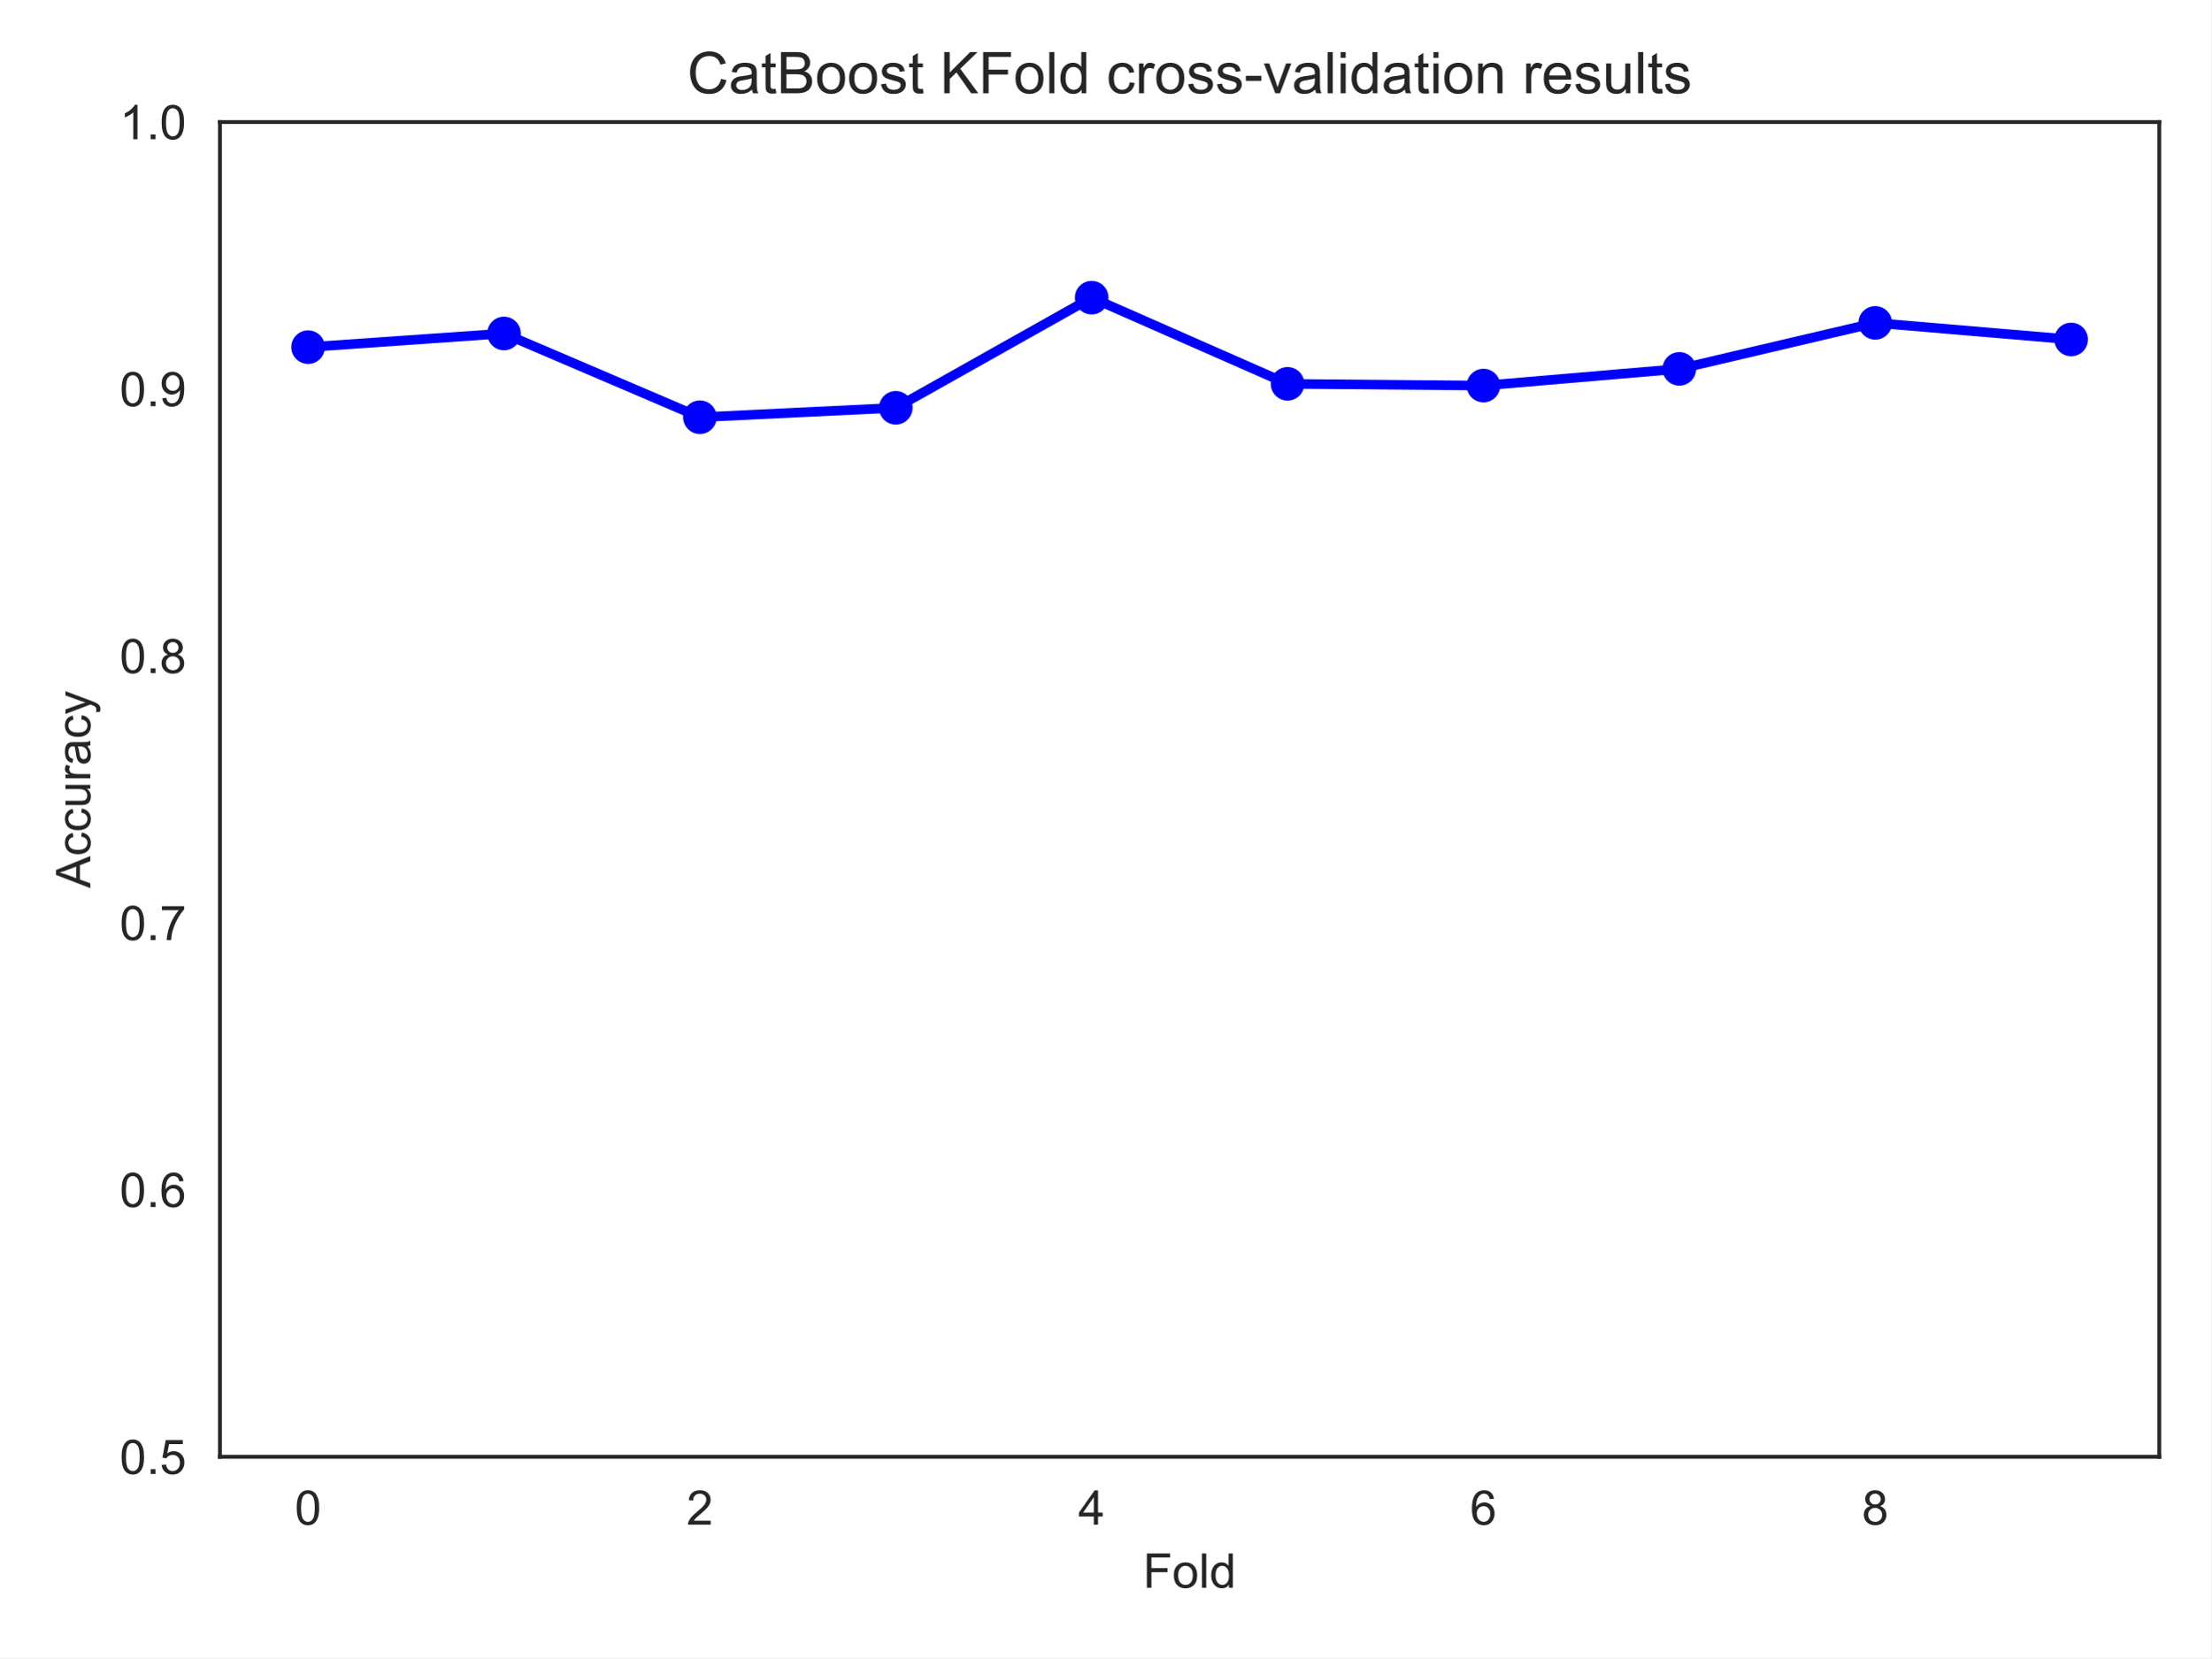
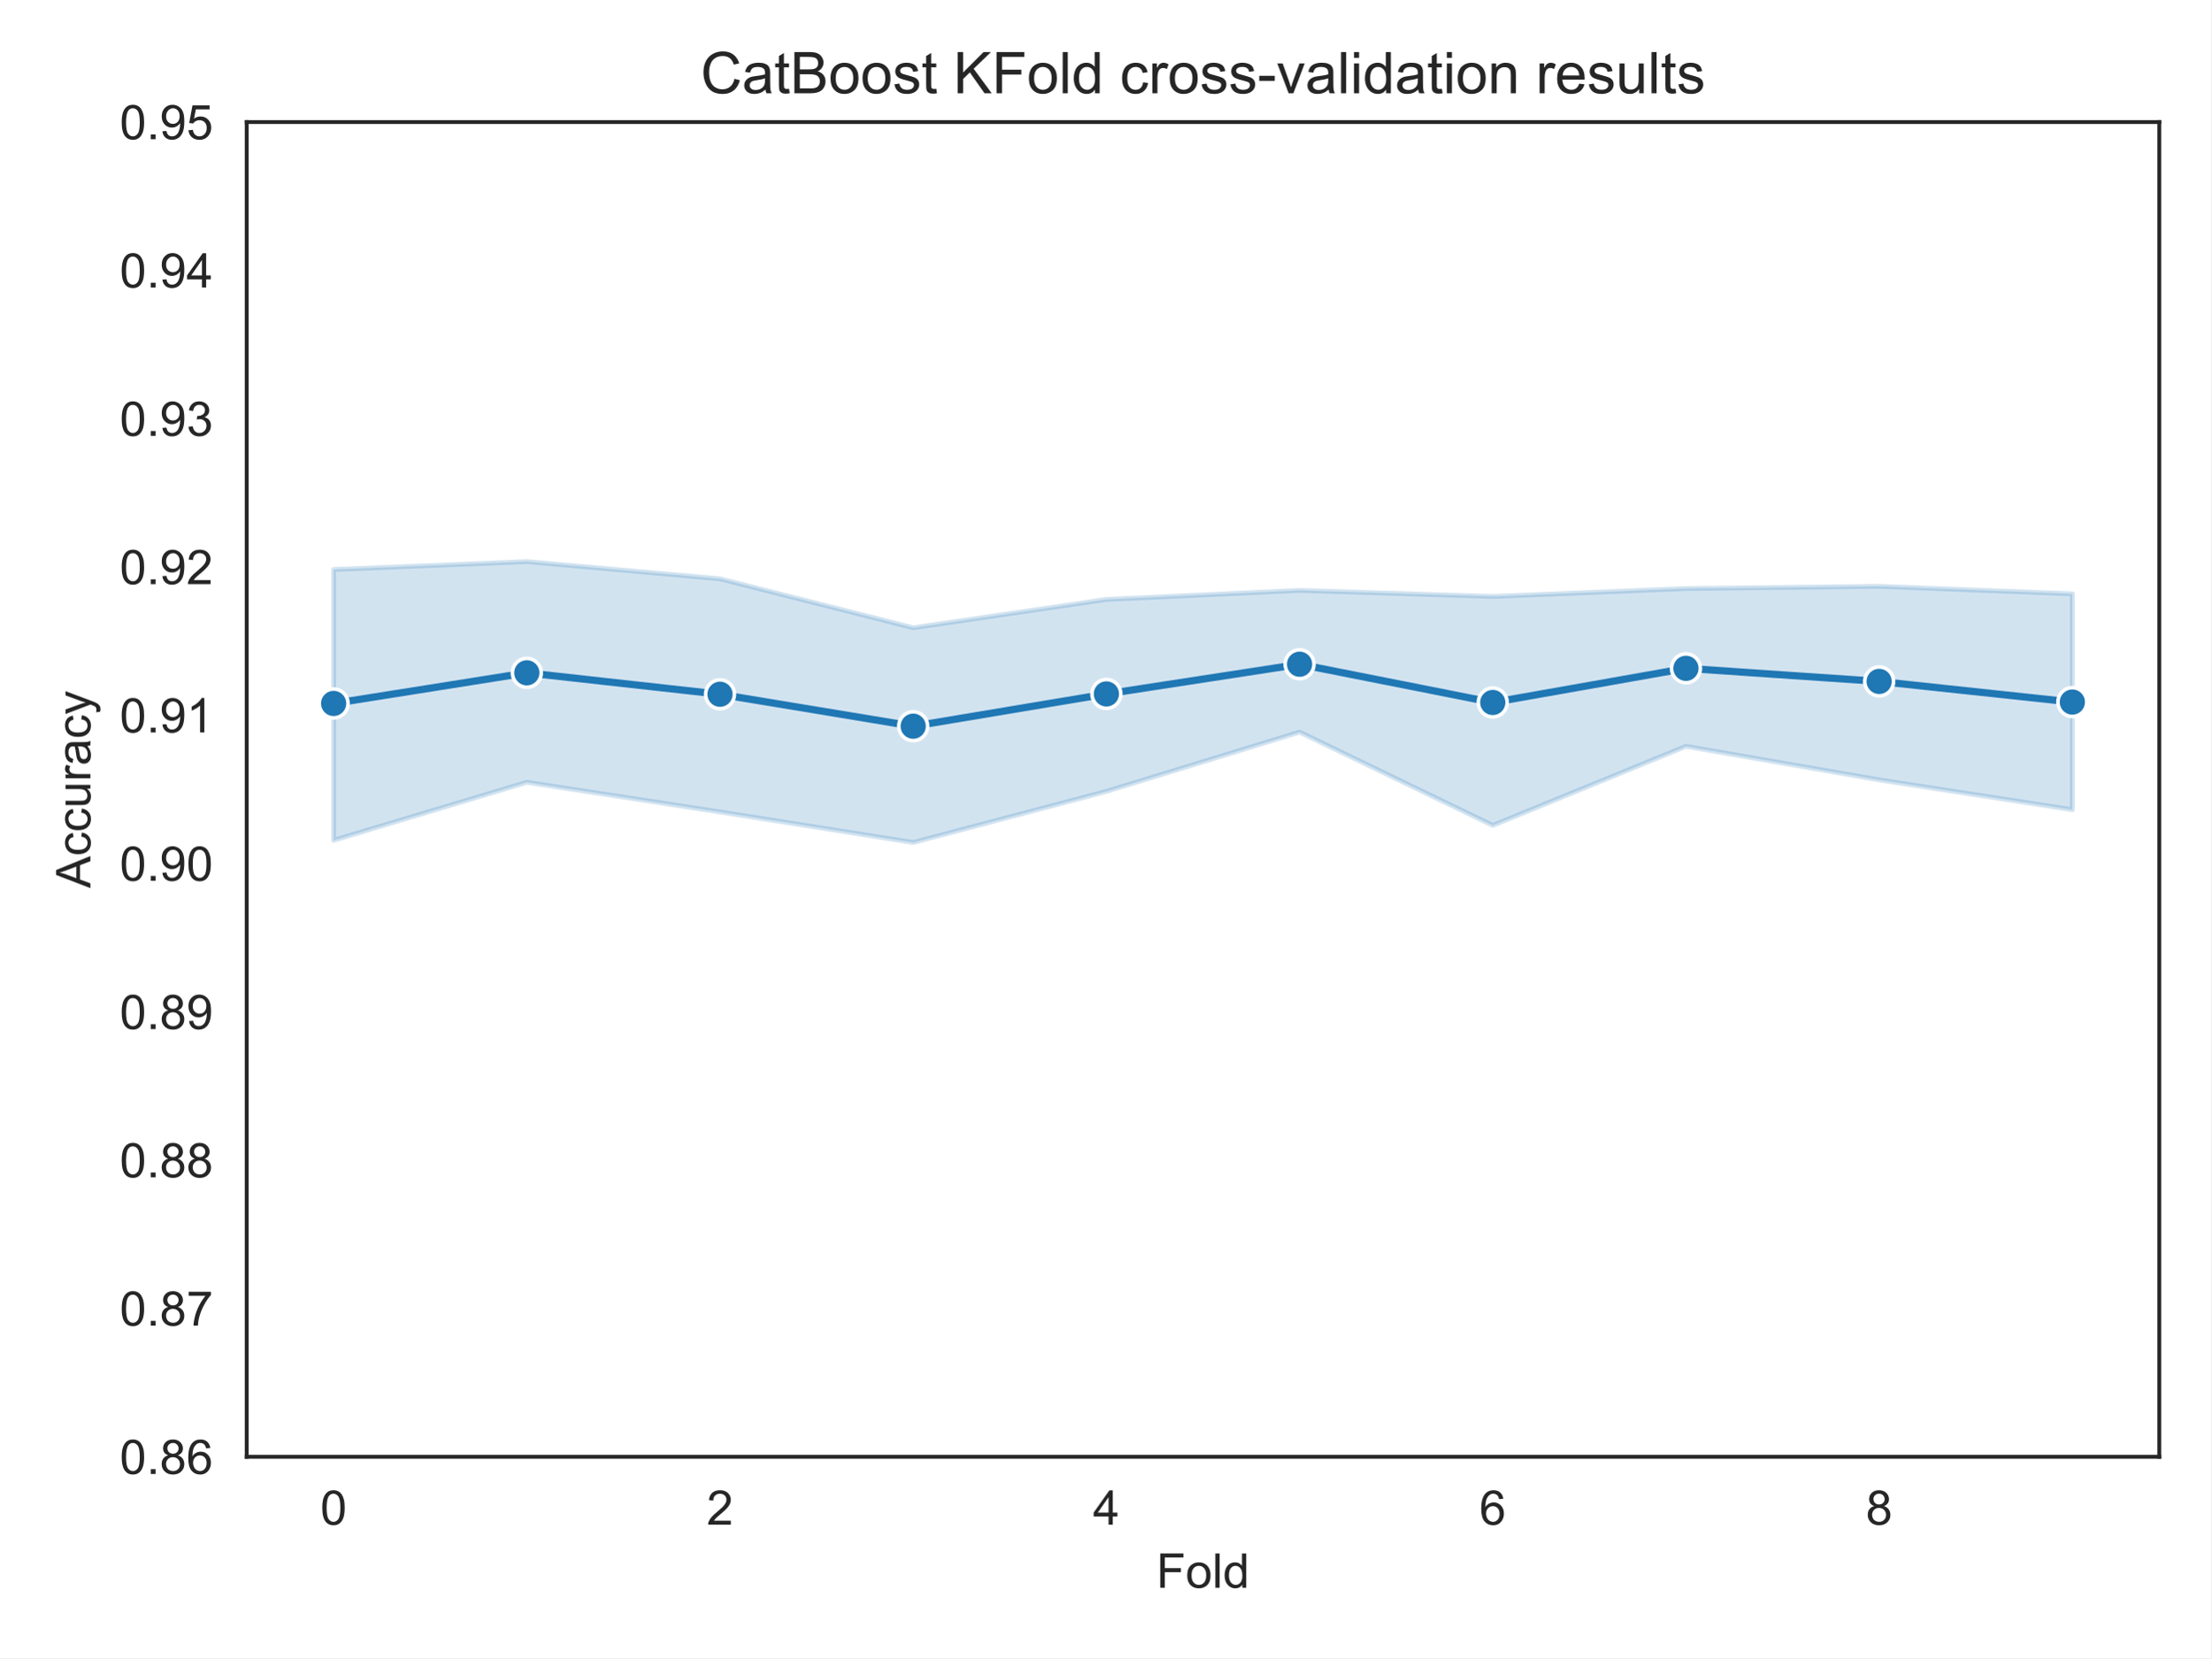
<svg xmlns="http://www.w3.org/2000/svg" xmlns:xlink="http://www.w3.org/1999/xlink" width="460.8pt" height="345.6pt" viewBox="0 0 460.8 345.6" version="1.1">
  <defs>
    <style type="text/css">*{stroke-linejoin: round; stroke-linecap: butt}</style>
  </defs>
  <g id="figure_1">
    <g id="patch_1">
      <path d="M 0 345.6  L 460.8 345.6  L 460.8 0  L 0 0  z " style="fill: #ffffff" />
    </g>
    <g id="axes_1">
      <g id="patch_2">
-         <path d="M 45.83 303.64  L 450 303.64  L 450 25.44  L 45.83 25.44  z " style="fill: #ffffff" />
+         <path d="M 51.41 303.64  L 450 303.64  L 450 25.44  L 51.41 25.44  z " style="fill: #ffffff" />
      </g>
      <g id="matplotlib.axis_1">
        <g id="xtick_1">
          <g id="text_1">
-             <g style="fill: #262626" transform="translate(61.4209 317.7978) scale(0.1 -0.1)">
+             <g style="fill: #262626" transform="translate(66.74726 317.7978) scale(0.1 -0.1)">
              <defs>
                <path id="ArialMT-30" d="M 266 2259  Q 266 3072 433 3567  Q 600 4063 929 4331  Q 1259 4600 1759 4600  Q 2128 4600 2406 4451  Q 2684 4303 2865 4023  Q 3047 3744 3150 3342  Q 3253 2941 3253 2259  Q 3253 1453 3087 958  Q 2922 463 2592 192  Q 2263 -78 1759 -78  Q 1097 -78 719 397  Q 266 969 266 2259  z M 844 2259  Q 844 1131 1108 757  Q 1372 384 1759 384  Q 2147 384 2411 759  Q 2675 1134 2675 2259  Q 2675 3391 2411 3762  Q 2147 4134 1753 4134  Q 1366 4134 1134 3806  Q 844 3388 844 2259  z " transform="scale(0.015625)" />
              </defs>
              <use xlink:href="#ArialMT-30" />
            </g>
          </g>
        </g>
        <g id="xtick_2">
          <g id="text_2">
-             <g style="fill: #262626" transform="translate(143.0714 317.7978) scale(0.1 -0.1)">
+             <g style="fill: #262626" transform="translate(147.2705 317.7978) scale(0.1 -0.1)">
              <defs>
                <path id="ArialMT-32" d="M 3222 541  L 3222 0  L 194 0  Q 188 203 259 391  Q 375 700 629 1000  Q 884 1300 1366 1694  Q 2113 2306 2375 2664  Q 2638 3022 2638 3341  Q 2638 3675 2398 3904  Q 2159 4134 1775 4134  Q 1369 4134 1125 3890  Q 881 3647 878 3216  L 300 3275  Q 359 3922 746 4261  Q 1134 4600 1788 4600  Q 2447 4600 2831 4234  Q 3216 3869 3216 3328  Q 3216 3053 3103 2787  Q 2991 2522 2730 2228  Q 2469 1934 1863 1422  Q 1356 997 1212 845  Q 1069 694 975 541  L 3222 541  z " transform="scale(0.015625)" />
              </defs>
              <use xlink:href="#ArialMT-32" />
            </g>
          </g>
        </g>
        <g id="xtick_3">
          <g id="text_3">
-             <g style="fill: #262626" transform="translate(224.7219 317.7978) scale(0.1 -0.1)">
+             <g style="fill: #262626" transform="translate(227.7937 317.7978) scale(0.1 -0.1)">
              <defs>
                <path id="ArialMT-34" d="M 2069 0  L 2069 1097  L 81 1097  L 81 1613  L 2172 4581  L 2631 4581  L 2631 1613  L 3250 1613  L 3250 1097  L 2631 1097  L 2631 0  L 2069 0  z M 2069 1613  L 2069 3678  L 634 1613  L 2069 1613  z " transform="scale(0.015625)" />
              </defs>
              <use xlink:href="#ArialMT-34" />
            </g>
          </g>
        </g>
        <g id="xtick_4">
          <g id="text_4">
-             <g style="fill: #262626" transform="translate(306.3724 317.7978) scale(0.1 -0.1)">
+             <g style="fill: #262626" transform="translate(308.317 317.7978) scale(0.1 -0.1)">
              <defs>
                <path id="ArialMT-36" d="M 3184 3459  L 2625 3416  Q 2550 3747 2413 3897  Q 2184 4138 1850 4138  Q 1581 4138 1378 3988  Q 1113 3794 959 3422  Q 806 3050 800 2363  Q 1003 2672 1297 2822  Q 1591 2972 1913 2972  Q 2475 2972 2870 2558  Q 3266 2144 3266 1488  Q 3266 1056 3080 686  Q 2894 316 2569 119  Q 2244 -78 1831 -78  Q 1128 -78 684 439  Q 241 956 241 2144  Q 241 3472 731 4075  Q 1159 4600 1884 4600  Q 2425 4600 2770 4297  Q 3116 3994 3184 3459  z M 888 1484  Q 888 1194 1011 928  Q 1134 663 1356 523  Q 1578 384 1822 384  Q 2178 384 2434 671  Q 2691 959 2691 1453  Q 2691 1928 2437 2201  Q 2184 2475 1800 2475  Q 1419 2475 1153 2201  Q 888 1928 888 1484  z " transform="scale(0.015625)" />
              </defs>
              <use xlink:href="#ArialMT-36" />
            </g>
          </g>
        </g>
        <g id="xtick_5">
          <g id="text_5">
-             <g style="fill: #262626" transform="translate(388.0229 317.7978) scale(0.1 -0.1)">
+             <g style="fill: #262626" transform="translate(388.8402 317.7978) scale(0.1 -0.1)">
              <defs>
                <path id="ArialMT-38" d="M 1131 2484  Q 781 2613 612 2850  Q 444 3088 444 3419  Q 444 3919 803 4259  Q 1163 4600 1759 4600  Q 2359 4600 2725 4251  Q 3091 3903 3091 3403  Q 3091 3084 2923 2848  Q 2756 2613 2416 2484  Q 2838 2347 3058 2040  Q 3278 1734 3278 1309  Q 3278 722 2862 322  Q 2447 -78 1769 -78  Q 1091 -78 675 323  Q 259 725 259 1325  Q 259 1772 486 2073  Q 713 2375 1131 2484  z M 1019 3438  Q 1019 3113 1228 2906  Q 1438 2700 1772 2700  Q 2097 2700 2305 2904  Q 2513 3109 2513 3406  Q 2513 3716 2298 3927  Q 2084 4138 1766 4138  Q 1444 4138 1231 3931  Q 1019 3725 1019 3438  z M 838 1322  Q 838 1081 952 856  Q 1066 631 1291 507  Q 1516 384 1775 384  Q 2178 384 2440 643  Q 2703 903 2703 1303  Q 2703 1709 2433 1975  Q 2163 2241 1756 2241  Q 1359 2241 1098 1978  Q 838 1716 838 1322  z " transform="scale(0.015625)" />
              </defs>
              <use xlink:href="#ArialMT-38" />
            </g>
          </g>
        </g>
        <g id="text_6">
-           <g style="fill: #262626" transform="translate(238.1892 330.9431) scale(0.1 -0.1)">
+           <g style="fill: #262626" transform="translate(240.9792 330.9431) scale(0.1 -0.1)">
            <defs>
              <path id="ArialMT-46" d="M 525 0  L 525 4581  L 3616 4581  L 3616 4041  L 1131 4041  L 1131 2622  L 3281 2622  L 3281 2081  L 1131 2081  L 1131 0  L 525 0  z " transform="scale(0.015625)" />
              <path id="ArialMT-6f" d="M 213 1659  Q 213 2581 725 3025  Q 1153 3394 1769 3394  Q 2453 3394 2887 2945  Q 3322 2497 3322 1706  Q 3322 1066 3130 698  Q 2938 331 2570 128  Q 2203 -75 1769 -75  Q 1072 -75 642 372  Q 213 819 213 1659  z M 791 1659  Q 791 1022 1069 705  Q 1347 388 1769 388  Q 2188 388 2466 706  Q 2744 1025 2744 1678  Q 2744 2294 2464 2611  Q 2184 2928 1769 2928  Q 1347 2928 1069 2612  Q 791 2297 791 1659  z " transform="scale(0.015625)" />
              <path id="ArialMT-6c" d="M 409 0  L 409 4581  L 972 4581  L 972 0  L 409 0  z " transform="scale(0.015625)" />
              <path id="ArialMT-64" d="M 2575 0  L 2575 419  Q 2259 -75 1647 -75  Q 1250 -75 917 144  Q 584 363 401 755  Q 219 1147 219 1656  Q 219 2153 384 2558  Q 550 2963 881 3178  Q 1213 3394 1622 3394  Q 1922 3394 2156 3267  Q 2391 3141 2538 2938  L 2538 4581  L 3097 4581  L 3097 0  L 2575 0  z M 797 1656  Q 797 1019 1065 703  Q 1334 388 1700 388  Q 2069 388 2326 689  Q 2584 991 2584 1609  Q 2584 2291 2321 2609  Q 2059 2928 1675 2928  Q 1300 2928 1048 2622  Q 797 2316 797 1656  z " transform="scale(0.015625)" />
            </defs>
            <use xlink:href="#ArialMT-46" />
            <use xlink:href="#ArialMT-6f" x="61.084" />
            <use xlink:href="#ArialMT-6c" x="116.699" />
            <use xlink:href="#ArialMT-64" x="138.916" />
          </g>
        </g>
      </g>
      <g id="matplotlib.axis_2">
        <g id="ytick_1">
          <g id="text_7">
-             <g style="fill: #262626" transform="translate(24.93 307.2189) scale(0.1 -0.1)">
+             <g style="fill: #262626" transform="translate(24.94906 307.2189) scale(0.1 -0.1)">
              <defs>
                <path id="ArialMT-2e" d="M 581 0  L 581 641  L 1222 641  L 1222 0  L 581 0  z " transform="scale(0.015625)" />
-                 <path id="ArialMT-35" d="M 266 1200  L 856 1250  Q 922 819 1161 601  Q 1400 384 1738 384  Q 2144 384 2425 690  Q 2706 997 2706 1503  Q 2706 1984 2436 2262  Q 2166 2541 1728 2541  Q 1456 2541 1237 2417  Q 1019 2294 894 2097  L 366 2166  L 809 4519  L 3088 4519  L 3088 3981  L 1259 3981  L 1013 2750  Q 1425 3038 1878 3038  Q 2478 3038 2890 2622  Q 3303 2206 3303 1553  Q 3303 931 2941 478  Q 2500 -78 1738 -78  Q 1113 -78 717 272  Q 322 622 266 1200  z " transform="scale(0.015625)" />
-               </defs>
-               <use xlink:href="#ArialMT-30" />
-               <use xlink:href="#ArialMT-2e" x="55.615" />
-               <use xlink:href="#ArialMT-35" x="83.398" />
+               </defs>
+               <use xlink:href="#ArialMT-30" />
+               <use xlink:href="#ArialMT-2e" x="55.615" />
+               <use xlink:href="#ArialMT-38" x="83.398" />
+               <use xlink:href="#ArialMT-36" x="139.014" />
            </g>
          </g>
        </g>
        <g id="ytick_2">
          <g id="text_8">
-             <g style="fill: #262626" transform="translate(24.93 251.5789) scale(0.1 -0.1)">
-               <use xlink:href="#ArialMT-30" />
-               <use xlink:href="#ArialMT-2e" x="55.615" />
-               <use xlink:href="#ArialMT-36" x="83.398" />
+             <g style="fill: #262626" transform="translate(24.94906 276.3078) scale(0.1 -0.1)">
+               <defs>
+                 <path id="ArialMT-37" d="M 303 3981  L 303 4522  L 3269 4522  L 3269 4084  Q 2831 3619 2401 2847  Q 1972 2075 1738 1259  Q 1569 684 1522 0  L 944 0  Q 953 541 1156 1306  Q 1359 2072 1739 2783  Q 2119 3494 2547 3981  L 303 3981  z " transform="scale(0.015625)" />
+               </defs>
+               <use xlink:href="#ArialMT-30" />
+               <use xlink:href="#ArialMT-2e" x="55.615" />
+               <use xlink:href="#ArialMT-38" x="83.398" />
+               <use xlink:href="#ArialMT-37" x="139.014" />
            </g>
          </g>
        </g>
        <g id="ytick_3">
          <g id="text_9">
-             <g style="fill: #262626" transform="translate(24.93 195.9389) scale(0.1 -0.1)">
-               <defs>
-                 <path id="ArialMT-37" d="M 303 3981  L 303 4522  L 3269 4522  L 3269 4084  Q 2831 3619 2401 2847  Q 1972 2075 1738 1259  Q 1569 684 1522 0  L 944 0  Q 953 541 1156 1306  Q 1359 2072 1739 2783  Q 2119 3494 2547 3981  L 303 3981  z " transform="scale(0.015625)" />
-               </defs>
-               <use xlink:href="#ArialMT-30" />
-               <use xlink:href="#ArialMT-2e" x="55.615" />
-               <use xlink:href="#ArialMT-37" x="83.398" />
+             <g style="fill: #262626" transform="translate(24.94906 245.3967) scale(0.1 -0.1)">
+               <use xlink:href="#ArialMT-30" />
+               <use xlink:href="#ArialMT-2e" x="55.615" />
+               <use xlink:href="#ArialMT-38" x="83.398" />
+               <use xlink:href="#ArialMT-38" x="139.014" />
            </g>
          </g>
        </g>
        <g id="ytick_4">
          <g id="text_10">
-             <g style="fill: #262626" transform="translate(24.93 140.2989) scale(0.1 -0.1)">
+             <g style="fill: #262626" transform="translate(24.94906 214.4856) scale(0.1 -0.1)">
+               <defs>
+                 <path id="ArialMT-39" d="M 350 1059  L 891 1109  Q 959 728 1153 556  Q 1347 384 1650 384  Q 1909 384 2104 503  Q 2300 622 2425 820  Q 2550 1019 2634 1356  Q 2719 1694 2719 2044  Q 2719 2081 2716 2156  Q 2547 1888 2255 1720  Q 1963 1553 1622 1553  Q 1053 1553 659 1965  Q 266 2378 266 3053  Q 266 3750 677 4175  Q 1088 4600 1706 4600  Q 2153 4600 2523 4359  Q 2894 4119 3086 3673  Q 3278 3228 3278 2384  Q 3278 1506 3087 986  Q 2897 466 2520 194  Q 2144 -78 1638 -78  Q 1100 -78 759 220  Q 419 519 350 1059  z M 2653 3081  Q 2653 3566 2395 3850  Q 2138 4134 1775 4134  Q 1400 4134 1122 3828  Q 844 3522 844 3034  Q 844 2597 1108 2323  Q 1372 2050 1759 2050  Q 2150 2050 2401 2323  Q 2653 2597 2653 3081  z " transform="scale(0.015625)" />
+               </defs>
              <use xlink:href="#ArialMT-30" />
              <use xlink:href="#ArialMT-2e" x="55.615" />
              <use xlink:href="#ArialMT-38" x="83.398" />
+               <use xlink:href="#ArialMT-39" x="139.014" />
            </g>
          </g>
        </g>
        <g id="ytick_5">
          <g id="text_11">
-             <g style="fill: #262626" transform="translate(24.93 84.65891) scale(0.1 -0.1)">
-               <defs>
-                 <path id="ArialMT-39" d="M 350 1059  L 891 1109  Q 959 728 1153 556  Q 1347 384 1650 384  Q 1909 384 2104 503  Q 2300 622 2425 820  Q 2550 1019 2634 1356  Q 2719 1694 2719 2044  Q 2719 2081 2716 2156  Q 2547 1888 2255 1720  Q 1963 1553 1622 1553  Q 1053 1553 659 1965  Q 266 2378 266 3053  Q 266 3750 677 4175  Q 1088 4600 1706 4600  Q 2153 4600 2523 4359  Q 2894 4119 3086 3673  Q 3278 3228 3278 2384  Q 3278 1506 3087 986  Q 2897 466 2520 194  Q 2144 -78 1638 -78  Q 1100 -78 759 220  Q 419 519 350 1059  z M 2653 3081  Q 2653 3566 2395 3850  Q 2138 4134 1775 4134  Q 1400 4134 1122 3828  Q 844 3522 844 3034  Q 844 2597 1108 2323  Q 1372 2050 1759 2050  Q 2150 2050 2401 2323  Q 2653 2597 2653 3081  z " transform="scale(0.015625)" />
-               </defs>
-               <use xlink:href="#ArialMT-30" />
-               <use xlink:href="#ArialMT-2e" x="55.615" />
-               <use xlink:href="#ArialMT-39" x="83.398" />
+             <g style="fill: #262626" transform="translate(24.94906 183.5745) scale(0.1 -0.1)">
+               <use xlink:href="#ArialMT-30" />
+               <use xlink:href="#ArialMT-2e" x="55.615" />
+               <use xlink:href="#ArialMT-39" x="83.398" />
+               <use xlink:href="#ArialMT-30" x="139.014" />
            </g>
          </g>
        </g>
        <g id="ytick_6">
          <g id="text_12">
-             <g style="fill: #262626" transform="translate(24.93 29.01891) scale(0.1 -0.1)">
+             <g style="fill: #262626" transform="translate(24.94906 152.6634) scale(0.1 -0.1)">
              <defs>
                <path id="ArialMT-31" d="M 2384 0  L 1822 0  L 1822 3584  Q 1619 3391 1289 3197  Q 959 3003 697 2906  L 697 3450  Q 1169 3672 1522 3987  Q 1875 4303 2022 4600  L 2384 4600  L 2384 0  z " transform="scale(0.015625)" />
              </defs>
-               <use xlink:href="#ArialMT-31" />
-               <use xlink:href="#ArialMT-2e" x="55.615" />
-               <use xlink:href="#ArialMT-30" x="83.398" />
-             </g>
-           </g>
-         </g>
-         <g id="text_13">
-           <g style="fill: #262626" transform="translate(18.82531 185.1009) rotate(-90) scale(0.1 -0.1)">
+               <use xlink:href="#ArialMT-30" />
+               <use xlink:href="#ArialMT-2e" x="55.615" />
+               <use xlink:href="#ArialMT-39" x="83.398" />
+               <use xlink:href="#ArialMT-31" x="139.014" />
+             </g>
+           </g>
+         </g>
+         <g id="ytick_7">
+           <g id="text_13">
+             <g style="fill: #262626" transform="translate(24.94906 121.7522) scale(0.1 -0.1)">
+               <use xlink:href="#ArialMT-30" />
+               <use xlink:href="#ArialMT-2e" x="55.615" />
+               <use xlink:href="#ArialMT-39" x="83.398" />
+               <use xlink:href="#ArialMT-32" x="139.014" />
+             </g>
+           </g>
+         </g>
+         <g id="ytick_8">
+           <g id="text_14">
+             <g style="fill: #262626" transform="translate(24.94906 90.84113) scale(0.1 -0.1)">
+               <defs>
+                 <path id="ArialMT-33" d="M 269 1209  L 831 1284  Q 928 806 1161 595  Q 1394 384 1728 384  Q 2125 384 2398 659  Q 2672 934 2672 1341  Q 2672 1728 2419 1979  Q 2166 2231 1775 2231  Q 1616 2231 1378 2169  L 1441 2663  Q 1497 2656 1531 2656  Q 1891 2656 2178 2843  Q 2466 3031 2466 3422  Q 2466 3731 2256 3934  Q 2047 4138 1716 4138  Q 1388 4138 1169 3931  Q 950 3725 888 3313  L 325 3413  Q 428 3978 793 4289  Q 1159 4600 1703 4600  Q 2078 4600 2393 4439  Q 2709 4278 2876 4000  Q 3044 3722 3044 3409  Q 3044 3113 2884 2869  Q 2725 2625 2413 2481  Q 2819 2388 3044 2092  Q 3269 1797 3269 1353  Q 3269 753 2831 336  Q 2394 -81 1725 -81  Q 1122 -81 723 278  Q 325 638 269 1209  z " transform="scale(0.015625)" />
+               </defs>
+               <use xlink:href="#ArialMT-30" />
+               <use xlink:href="#ArialMT-2e" x="55.615" />
+               <use xlink:href="#ArialMT-39" x="83.398" />
+               <use xlink:href="#ArialMT-33" x="139.014" />
+             </g>
+           </g>
+         </g>
+         <g id="ytick_9">
+           <g id="text_15">
+             <g style="fill: #262626" transform="translate(24.94906 59.93002) scale(0.1 -0.1)">
+               <use xlink:href="#ArialMT-30" />
+               <use xlink:href="#ArialMT-2e" x="55.615" />
+               <use xlink:href="#ArialMT-39" x="83.398" />
+               <use xlink:href="#ArialMT-34" x="139.014" />
+             </g>
+           </g>
+         </g>
+         <g id="ytick_10">
+           <g id="text_16">
+             <g style="fill: #262626" transform="translate(24.94906 29.01891) scale(0.1 -0.1)">
+               <defs>
+                 <path id="ArialMT-35" d="M 266 1200  L 856 1250  Q 922 819 1161 601  Q 1400 384 1738 384  Q 2144 384 2425 690  Q 2706 997 2706 1503  Q 2706 1984 2436 2262  Q 2166 2541 1728 2541  Q 1456 2541 1237 2417  Q 1019 2294 894 2097  L 366 2166  L 809 4519  L 3088 4519  L 3088 3981  L 1259 3981  L 1013 2750  Q 1425 3038 1878 3038  Q 2478 3038 2890 2622  Q 3303 2206 3303 1553  Q 3303 931 2941 478  Q 2500 -78 1738 -78  Q 1113 -78 717 272  Q 322 622 266 1200  z " transform="scale(0.015625)" />
+               </defs>
+               <use xlink:href="#ArialMT-30" />
+               <use xlink:href="#ArialMT-2e" x="55.615" />
+               <use xlink:href="#ArialMT-39" x="83.398" />
+               <use xlink:href="#ArialMT-35" x="139.014" />
+             </g>
+           </g>
+         </g>
+         <g id="text_17">
+           <g style="fill: #262626" transform="translate(18.84437 185.1009) rotate(-90) scale(0.1 -0.1)">
            <defs>
              <path id="ArialMT-41" d="M -9 0  L 1750 4581  L 2403 4581  L 4278 0  L 3588 0  L 3053 1388  L 1138 1388  L 634 0  L -9 0  z M 1313 1881  L 2866 1881  L 2388 3150  Q 2169 3728 2063 4100  Q 1975 3659 1816 3225  L 1313 1881  z " transform="scale(0.015625)" />
              <path id="ArialMT-63" d="M 2588 1216  L 3141 1144  Q 3050 572 2676 248  Q 2303 -75 1759 -75  Q 1078 -75 664 370  Q 250 816 250 1647  Q 250 2184 428 2587  Q 606 2991 970 3192  Q 1334 3394 1763 3394  Q 2303 3394 2647 3120  Q 2991 2847 3088 2344  L 2541 2259  Q 2463 2594 2264 2762  Q 2066 2931 1784 2931  Q 1359 2931 1093 2626  Q 828 2322 828 1663  Q 828 994 1084 691  Q 1341 388 1753 388  Q 2084 388 2306 591  Q 2528 794 2588 1216  z " transform="scale(0.015625)" />
              <path id="ArialMT-75" d="M 2597 0  L 2597 488  Q 2209 -75 1544 -75  Q 1250 -75 995 37  Q 741 150 617 320  Q 494 491 444 738  Q 409 903 409 1263  L 409 3319  L 972 3319  L 972 1478  Q 972 1038 1006 884  Q 1059 663 1231 536  Q 1403 409 1656 409  Q 1909 409 2131 539  Q 2353 669 2445 892  Q 2538 1116 2538 1541  L 2538 3319  L 3100 3319  L 3100 0  L 2597 0  z " transform="scale(0.015625)" />
              <path id="ArialMT-72" d="M 416 0  L 416 3319  L 922 3319  L 922 2816  Q 1116 3169 1280 3281  Q 1444 3394 1641 3394  Q 1925 3394 2219 3213  L 2025 2691  Q 1819 2813 1613 2813  Q 1428 2813 1281 2702  Q 1134 2591 1072 2394  Q 978 2094 978 1738  L 978 0  L 416 0  z " transform="scale(0.015625)" />
              <path id="ArialMT-61" d="M 2588 409  Q 2275 144 1986 34  Q 1697 -75 1366 -75  Q 819 -75 525 192  Q 231 459 231 875  Q 231 1119 342 1320  Q 453 1522 633 1644  Q 813 1766 1038 1828  Q 1203 1872 1538 1913  Q 2219 1994 2541 2106  Q 2544 2222 2544 2253  Q 2544 2597 2384 2738  Q 2169 2928 1744 2928  Q 1347 2928 1158 2789  Q 969 2650 878 2297  L 328 2372  Q 403 2725 575 2942  Q 747 3159 1072 3276  Q 1397 3394 1825 3394  Q 2250 3394 2515 3294  Q 2781 3194 2906 3042  Q 3031 2891 3081 2659  Q 3109 2516 3109 2141  L 3109 1391  Q 3109 606 3145 398  Q 3181 191 3288 0  L 2700 0  Q 2613 175 2588 409  z M 2541 1666  Q 2234 1541 1622 1453  Q 1275 1403 1131 1340  Q 988 1278 909 1158  Q 831 1038 831 891  Q 831 666 1001 516  Q 1172 366 1500 366  Q 1825 366 2078 508  Q 2331 650 2450 897  Q 2541 1088 2541 1459  L 2541 1666  z " transform="scale(0.015625)" />
              <path id="ArialMT-79" d="M 397 -1278  L 334 -750  Q 519 -800 656 -800  Q 844 -800 956 -737  Q 1069 -675 1141 -563  Q 1194 -478 1313 -144  Q 1328 -97 1363 -6  L 103 3319  L 709 3319  L 1400 1397  Q 1534 1031 1641 628  Q 1738 1016 1872 1384  L 2581 3319  L 3144 3319  L 1881 -56  Q 1678 -603 1566 -809  Q 1416 -1088 1222 -1217  Q 1028 -1347 759 -1347  Q 597 -1347 397 -1278  z " transform="scale(0.015625)" />
            </defs>
            <use xlink:href="#ArialMT-41" />
            <use xlink:href="#ArialMT-63" x="66.699" />
            <use xlink:href="#ArialMT-63" x="116.699" />
            <use xlink:href="#ArialMT-75" x="166.699" />
            <use xlink:href="#ArialMT-72" x="222.314" />
            <use xlink:href="#ArialMT-61" x="255.615" />
            <use xlink:href="#ArialMT-63" x="311.23" />
            <use xlink:href="#ArialMT-79" x="361.23" />
          </g>
        </g>
      </g>
+       <g id="PolyCollection_1">
+         <defs>
+           <path id="m4c585bc65f" d="M 69.528 -226.905  L 69.528 -170.455  L 109.789 -182.553  L 150.051 -176.366  L 190.313 -170.002  L 230.574 -180.653  L 270.836 -193.012  L 311.097 -173.566  L 351.359 -190.048  L 391.621 -183.054  L 431.882 -176.838  L 431.882 -221.829  L 431.882 -221.829  L 391.621 -223.397  L 351.359 -222.93  L 311.097 -221.283  L 270.836 -222.546  L 230.574 -220.666  L 190.313 -214.76  L 150.051 -224.962  L 109.789 -228.549  L 69.528 -226.905  z " style="stroke: #1f77b4; stroke-opacity: 0.2" />
+         </defs>
+         <g clip-path="url(#p926d09a015)">
+           <use xlink:href="#m4c585bc65f" x="0" y="345.6" style="fill: #1f77b4; fill-opacity: 0.2; stroke: #1f77b4; stroke-opacity: 0.2" />
+         </g>
+       </g>
      <g id="line2d_1">
-         <path d="M 64.201 72.353  L 105.027 69.503  L 145.852 86.958  L 186.677 84.993  L 227.502 62.038  L 268.328 79.999  L 309.153 80.362  L 349.978 76.882  L 390.803 67.293  L 431.629 70.752  " clip-path="url(#p818600c653)" style="fill: none; stroke: #0000ff; stroke-width: 2; stroke-linecap: round" />
+         <path d="M 69.528 146.62  L 109.789 140.236  L 150.051 144.703  L 190.313 151.362  L 230.574 144.636  L 270.836 138.447  L 311.097 146.42  L 351.359 139.297  L 391.621 142.029  L 431.882 146.331  " clip-path="url(#p926d09a015)" style="fill: none; stroke: #1f77b4; stroke-width: 1.5; stroke-linecap: round" />
        <defs>
-           <path id="m9a4f49725a" d="M 0 3  C 0.796 3 1.559 2.684 2.121 2.121  C 2.684 1.559 3 0.796 3 0  C 3 -0.796 2.684 -1.559 2.121 -2.121  C 1.559 -2.684 0.796 -3 0 -3  C -0.796 -3 -1.559 -2.684 -2.121 -2.121  C -2.684 -1.559 -3 -0.796 -3 0  C -3 0.796 -2.684 1.559 -2.121 2.121  C -1.559 2.684 -0.796 3 0 3  z " style="stroke: #0000ff" />
+           <path id="mea28710eb0" d="M 0 3  C 0.796 3 1.559 2.684 2.121 2.121  C 2.684 1.559 3 0.796 3 0  C 3 -0.796 2.684 -1.559 2.121 -2.121  C 1.559 -2.684 0.796 -3 0 -3  C -0.796 -3 -1.559 -2.684 -2.121 -2.121  C -2.684 -1.559 -3 -0.796 -3 0  C -3 0.796 -2.684 1.559 -2.121 2.121  C -1.559 2.684 -0.796 3 0 3  z " style="stroke: #ffffff; stroke-width: 0.75" />
        </defs>
-         <g clip-path="url(#p818600c653)">
-           <use xlink:href="#m9a4f49725a" x="64.201" y="72.353" style="fill: #0000ff; stroke: #0000ff" />
-           <use xlink:href="#m9a4f49725a" x="105.027" y="69.503" style="fill: #0000ff; stroke: #0000ff" />
-           <use xlink:href="#m9a4f49725a" x="145.852" y="86.958" style="fill: #0000ff; stroke: #0000ff" />
-           <use xlink:href="#m9a4f49725a" x="186.677" y="84.993" style="fill: #0000ff; stroke: #0000ff" />
-           <use xlink:href="#m9a4f49725a" x="227.502" y="62.038" style="fill: #0000ff; stroke: #0000ff" />
-           <use xlink:href="#m9a4f49725a" x="268.328" y="79.999" style="fill: #0000ff; stroke: #0000ff" />
-           <use xlink:href="#m9a4f49725a" x="309.153" y="80.362" style="fill: #0000ff; stroke: #0000ff" />
-           <use xlink:href="#m9a4f49725a" x="349.978" y="76.882" style="fill: #0000ff; stroke: #0000ff" />
-           <use xlink:href="#m9a4f49725a" x="390.803" y="67.293" style="fill: #0000ff; stroke: #0000ff" />
-           <use xlink:href="#m9a4f49725a" x="431.629" y="70.752" style="fill: #0000ff; stroke: #0000ff" />
+         <g clip-path="url(#p926d09a015)">
+           <use xlink:href="#mea28710eb0" x="69.528" y="146.62" style="fill: #1f77b4; stroke: #ffffff; stroke-width: 0.75" />
+           <use xlink:href="#mea28710eb0" x="109.789" y="140.236" style="fill: #1f77b4; stroke: #ffffff; stroke-width: 0.75" />
+           <use xlink:href="#mea28710eb0" x="150.051" y="144.703" style="fill: #1f77b4; stroke: #ffffff; stroke-width: 0.75" />
+           <use xlink:href="#mea28710eb0" x="190.313" y="151.362" style="fill: #1f77b4; stroke: #ffffff; stroke-width: 0.75" />
+           <use xlink:href="#mea28710eb0" x="230.574" y="144.636" style="fill: #1f77b4; stroke: #ffffff; stroke-width: 0.75" />
+           <use xlink:href="#mea28710eb0" x="270.836" y="138.447" style="fill: #1f77b4; stroke: #ffffff; stroke-width: 0.75" />
+           <use xlink:href="#mea28710eb0" x="311.097" y="146.42" style="fill: #1f77b4; stroke: #ffffff; stroke-width: 0.75" />
+           <use xlink:href="#mea28710eb0" x="351.359" y="139.297" style="fill: #1f77b4; stroke: #ffffff; stroke-width: 0.75" />
+           <use xlink:href="#mea28710eb0" x="391.621" y="142.029" style="fill: #1f77b4; stroke: #ffffff; stroke-width: 0.75" />
+           <use xlink:href="#mea28710eb0" x="431.882" y="146.331" style="fill: #1f77b4; stroke: #ffffff; stroke-width: 0.75" />
        </g>
      </g>
      <g id="patch_3">
-         <path d="M 45.83 303.64  L 45.83 25.44  " style="fill: none; stroke: #262626; stroke-width: 0.8; stroke-linejoin: miter; stroke-linecap: square" />
+         <path d="M 51.41 303.64  L 51.41 25.44  " style="fill: none; stroke: #262626; stroke-width: 0.8; stroke-linejoin: miter; stroke-linecap: square" />
      </g>
      <g id="patch_4">
        <path d="M 450 303.64  L 450 25.44  " style="fill: none; stroke: #262626; stroke-width: 0.8; stroke-linejoin: miter; stroke-linecap: square" />
      </g>
      <g id="patch_5">
-         <path d="M 45.83 303.64  L 450 303.64  " style="fill: none; stroke: #262626; stroke-width: 0.8; stroke-linejoin: miter; stroke-linecap: square" />
+         <path d="M 51.41 303.64  L 450 303.64  " style="fill: none; stroke: #262626; stroke-width: 0.8; stroke-linejoin: miter; stroke-linecap: square" />
      </g>
      <g id="patch_6">
-         <path d="M 45.83 25.44  L 450 25.44  " style="fill: none; stroke: #262626; stroke-width: 0.8; stroke-linejoin: miter; stroke-linecap: square" />
-       </g>
-       <g id="text_14">
-         <g style="fill: #262626" transform="translate(143.2103 19.44) scale(0.12 -0.12)">
+         <path d="M 51.41 25.44  L 450 25.44  " style="fill: none; stroke: #262626; stroke-width: 0.8; stroke-linejoin: miter; stroke-linecap: square" />
+       </g>
+       <g id="text_18">
+         <g style="fill: #262626" transform="translate(146.0003 19.44) scale(0.12 -0.12)">
          <defs>
            <path id="ArialMT-43" d="M 3763 1606  L 4369 1453  Q 4178 706 3683 314  Q 3188 -78 2472 -78  Q 1731 -78 1267 223  Q 803 525 561 1097  Q 319 1669 319 2325  Q 319 3041 592 3573  Q 866 4106 1370 4382  Q 1875 4659 2481 4659  Q 3169 4659 3637 4309  Q 4106 3959 4291 3325  L 3694 3184  Q 3534 3684 3231 3912  Q 2928 4141 2469 4141  Q 1941 4141 1586 3887  Q 1231 3634 1087 3207  Q 944 2781 944 2328  Q 944 1744 1114 1308  Q 1284 872 1643 656  Q 2003 441 2422 441  Q 2931 441 3284 734  Q 3638 1028 3763 1606  z " transform="scale(0.015625)" />
            <path id="ArialMT-74" d="M 1650 503  L 1731 6  Q 1494 -44 1306 -44  Q 1000 -44 831 53  Q 663 150 594 308  Q 525 466 525 972  L 525 2881  L 113 2881  L 113 3319  L 525 3319  L 525 4141  L 1084 4478  L 1084 3319  L 1650 3319  L 1650 2881  L 1084 2881  L 1084 941  Q 1084 700 1114 631  Q 1144 563 1211 522  Q 1278 481 1403 481  Q 1497 481 1650 503  z " transform="scale(0.015625)" />
            <path id="ArialMT-42" d="M 469 0  L 469 4581  L 2188 4581  Q 2713 4581 3030 4442  Q 3347 4303 3526 4014  Q 3706 3725 3706 3409  Q 3706 3116 3547 2856  Q 3388 2597 3066 2438  Q 3481 2316 3704 2022  Q 3928 1728 3928 1328  Q 3928 1006 3792 729  Q 3656 453 3456 303  Q 3256 153 2954 76  Q 2653 0 2216 0  L 469 0  z M 1075 2656  L 2066 2656  Q 2469 2656 2644 2709  Q 2875 2778 2992 2937  Q 3109 3097 3109 3338  Q 3109 3566 3000 3739  Q 2891 3913 2687 3977  Q 2484 4041 1991 4041  L 1075 4041  L 1075 2656  z M 1075 541  L 2216 541  Q 2509 541 2628 563  Q 2838 600 2978 687  Q 3119 775 3209 942  Q 3300 1109 3300 1328  Q 3300 1584 3169 1773  Q 3038 1963 2805 2039  Q 2572 2116 2134 2116  L 1075 2116  L 1075 541  z " transform="scale(0.015625)" />
            <path id="ArialMT-73" d="M 197 991  L 753 1078  Q 800 744 1014 566  Q 1228 388 1613 388  Q 2000 388 2187 545  Q 2375 703 2375 916  Q 2375 1106 2209 1216  Q 2094 1291 1634 1406  Q 1016 1563 777 1677  Q 538 1791 414 1992  Q 291 2194 291 2438  Q 291 2659 392 2848  Q 494 3038 669 3163  Q 800 3259 1026 3326  Q 1253 3394 1513 3394  Q 1903 3394 2198 3281  Q 2494 3169 2634 2976  Q 2775 2784 2828 2463  L 2278 2388  Q 2241 2644 2061 2787  Q 1881 2931 1553 2931  Q 1166 2931 1000 2803  Q 834 2675 834 2503  Q 834 2394 903 2306  Q 972 2216 1119 2156  Q 1203 2125 1616 2013  Q 2213 1853 2448 1751  Q 2684 1650 2818 1456  Q 2953 1263 2953 975  Q 2953 694 2789 445  Q 2625 197 2315 61  Q 2006 -75 1616 -75  Q 969 -75 630 194  Q 291 463 197 991  z " transform="scale(0.015625)" />
            <path id="ArialMT-20" transform="scale(0.015625)" />
            <path id="ArialMT-4b" d="M 469 0  L 469 4581  L 1075 4581  L 1075 2309  L 3350 4581  L 4172 4581  L 2250 2725  L 4256 0  L 3456 0  L 1825 2319  L 1075 1588  L 1075 0  L 469 0  z " transform="scale(0.015625)" />
            <path id="ArialMT-2d" d="M 203 1375  L 203 1941  L 1931 1941  L 1931 1375  L 203 1375  z " transform="scale(0.015625)" />
            <path id="ArialMT-76" d="M 1344 0  L 81 3319  L 675 3319  L 1388 1331  Q 1503 1009 1600 663  Q 1675 925 1809 1294  L 2547 3319  L 3125 3319  L 1869 0  L 1344 0  z " transform="scale(0.015625)" />
            <path id="ArialMT-69" d="M 425 3934  L 425 4581  L 988 4581  L 988 3934  L 425 3934  z M 425 0  L 425 3319  L 988 3319  L 988 0  L 425 0  z " transform="scale(0.015625)" />
            <path id="ArialMT-6e" d="M 422 0  L 422 3319  L 928 3319  L 928 2847  Q 1294 3394 1984 3394  Q 2284 3394 2536 3286  Q 2788 3178 2913 3003  Q 3038 2828 3088 2588  Q 3119 2431 3119 2041  L 3119 0  L 2556 0  L 2556 2019  Q 2556 2363 2490 2533  Q 2425 2703 2258 2804  Q 2091 2906 1866 2906  Q 1506 2906 1245 2678  Q 984 2450 984 1813  L 984 0  L 422 0  z " transform="scale(0.015625)" />
            <path id="ArialMT-65" d="M 2694 1069  L 3275 997  Q 3138 488 2766 206  Q 2394 -75 1816 -75  Q 1088 -75 661 373  Q 234 822 234 1631  Q 234 2469 665 2931  Q 1097 3394 1784 3394  Q 2450 3394 2872 2941  Q 3294 2488 3294 1666  Q 3294 1616 3291 1516  L 816 1516  Q 847 969 1125 678  Q 1403 388 1819 388  Q 2128 388 2347 550  Q 2566 713 2694 1069  z M 847 1978  L 2700 1978  Q 2663 2397 2488 2606  Q 2219 2931 1791 2931  Q 1403 2931 1139 2672  Q 875 2413 847 1978  z " transform="scale(0.015625)" />
          </defs>
          <use xlink:href="#ArialMT-43" />
          <use xlink:href="#ArialMT-61" x="72.217" />
          <use xlink:href="#ArialMT-74" x="127.832" />
          <use xlink:href="#ArialMT-42" x="155.615" />
          <use xlink:href="#ArialMT-6f" x="222.314" />
          <use xlink:href="#ArialMT-6f" x="277.93" />
          <use xlink:href="#ArialMT-73" x="333.545" />
          <use xlink:href="#ArialMT-74" x="383.545" />
          <use xlink:href="#ArialMT-20" x="411.328" />
          <use xlink:href="#ArialMT-4b" x="439.111" />
          <use xlink:href="#ArialMT-46" x="505.811" />
          <use xlink:href="#ArialMT-6f" x="566.895" />
          <use xlink:href="#ArialMT-6c" x="622.51" />
          <use xlink:href="#ArialMT-64" x="644.727" />
          <use xlink:href="#ArialMT-20" x="700.342" />
          <use xlink:href="#ArialMT-63" x="728.125" />
          <use xlink:href="#ArialMT-72" x="778.125" />
          <use xlink:href="#ArialMT-6f" x="811.426" />
          <use xlink:href="#ArialMT-73" x="867.041" />
          <use xlink:href="#ArialMT-73" x="917.041" />
          <use xlink:href="#ArialMT-2d" x="967.041" />
          <use xlink:href="#ArialMT-76" x="1000.342" />
          <use xlink:href="#ArialMT-61" x="1050.342" />
          <use xlink:href="#ArialMT-6c" x="1105.957" />
          <use xlink:href="#ArialMT-69" x="1128.174" />
          <use xlink:href="#ArialMT-64" x="1150.391" />
          <use xlink:href="#ArialMT-61" x="1206.006" />
          <use xlink:href="#ArialMT-74" x="1261.621" />
          <use xlink:href="#ArialMT-69" x="1289.404" />
          <use xlink:href="#ArialMT-6f" x="1311.621" />
          <use xlink:href="#ArialMT-6e" x="1367.236" />
          <use xlink:href="#ArialMT-20" x="1422.852" />
          <use xlink:href="#ArialMT-72" x="1450.635" />
          <use xlink:href="#ArialMT-65" x="1483.936" />
          <use xlink:href="#ArialMT-73" x="1539.551" />
          <use xlink:href="#ArialMT-75" x="1589.551" />
          <use xlink:href="#ArialMT-6c" x="1645.166" />
          <use xlink:href="#ArialMT-74" x="1667.383" />
          <use xlink:href="#ArialMT-73" x="1695.166" />
        </g>
      </g>
    </g>
  </g>
  <defs>
-     <clipPath id="p818600c653">
-       <rect x="45.83" y="25.44" width="404.17" height="278.2" />
+     <clipPath id="p926d09a015">
+       <rect x="51.41" y="25.44" width="398.59" height="278.2" />
    </clipPath>
  </defs>
</svg>
